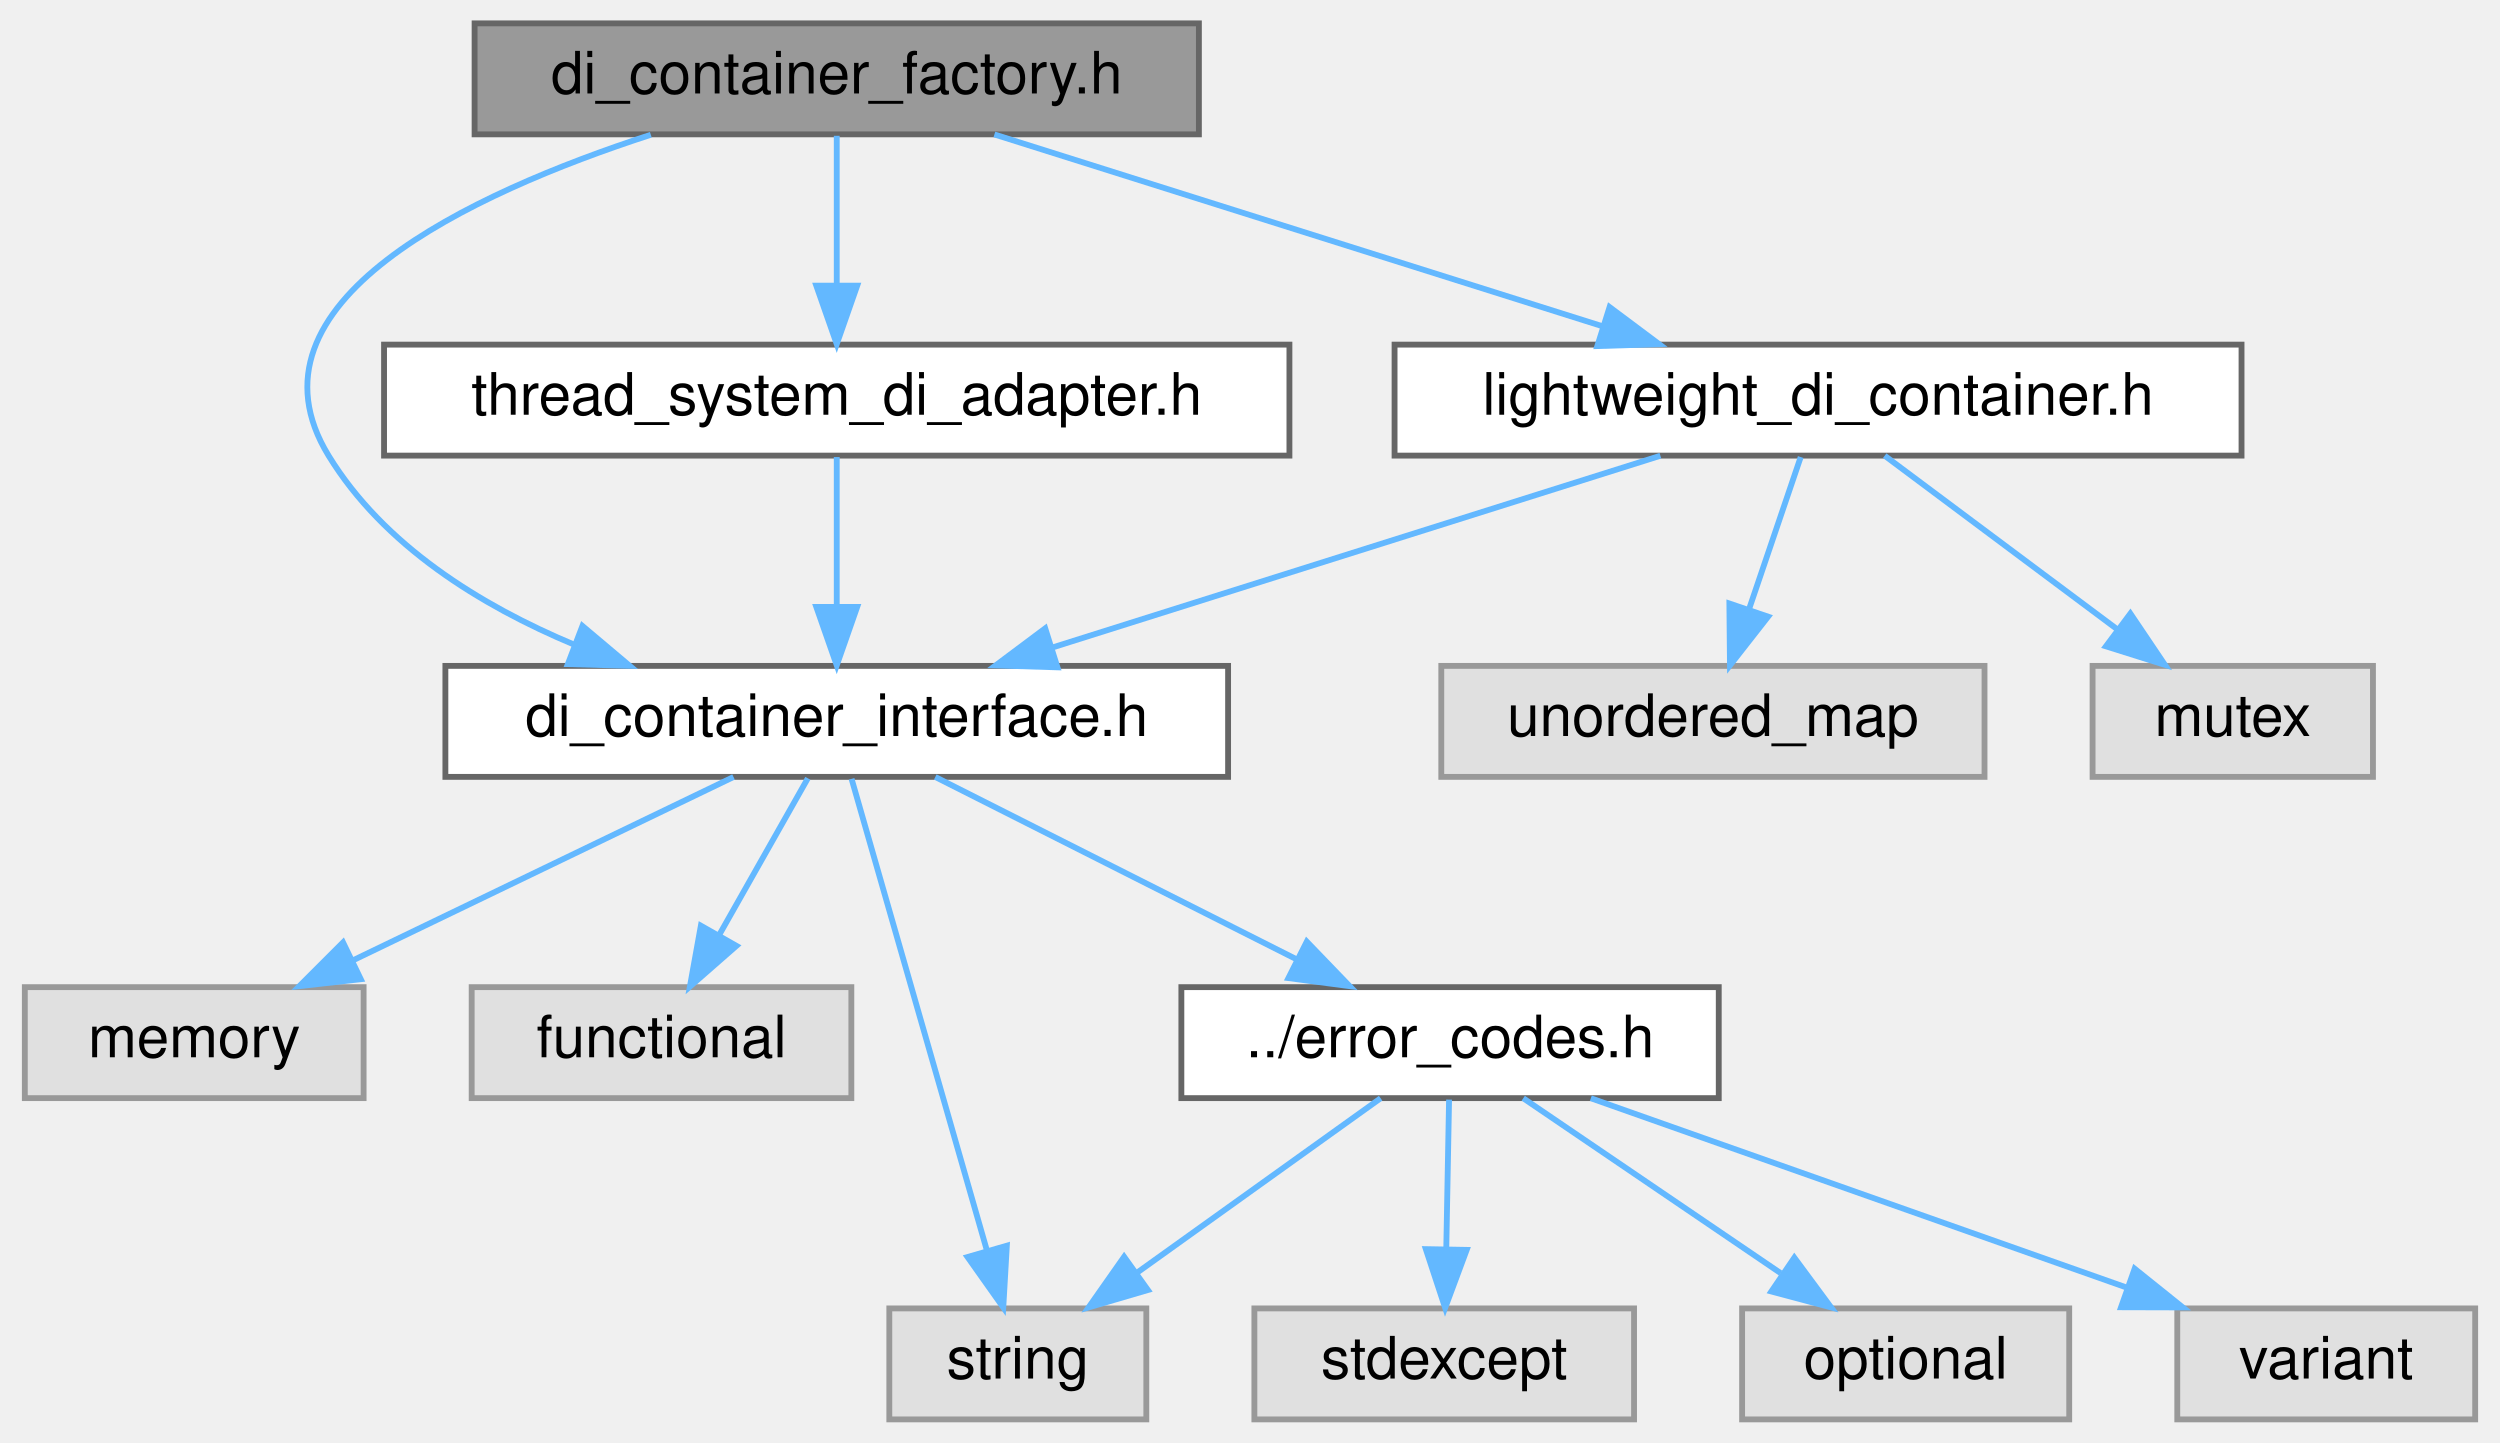
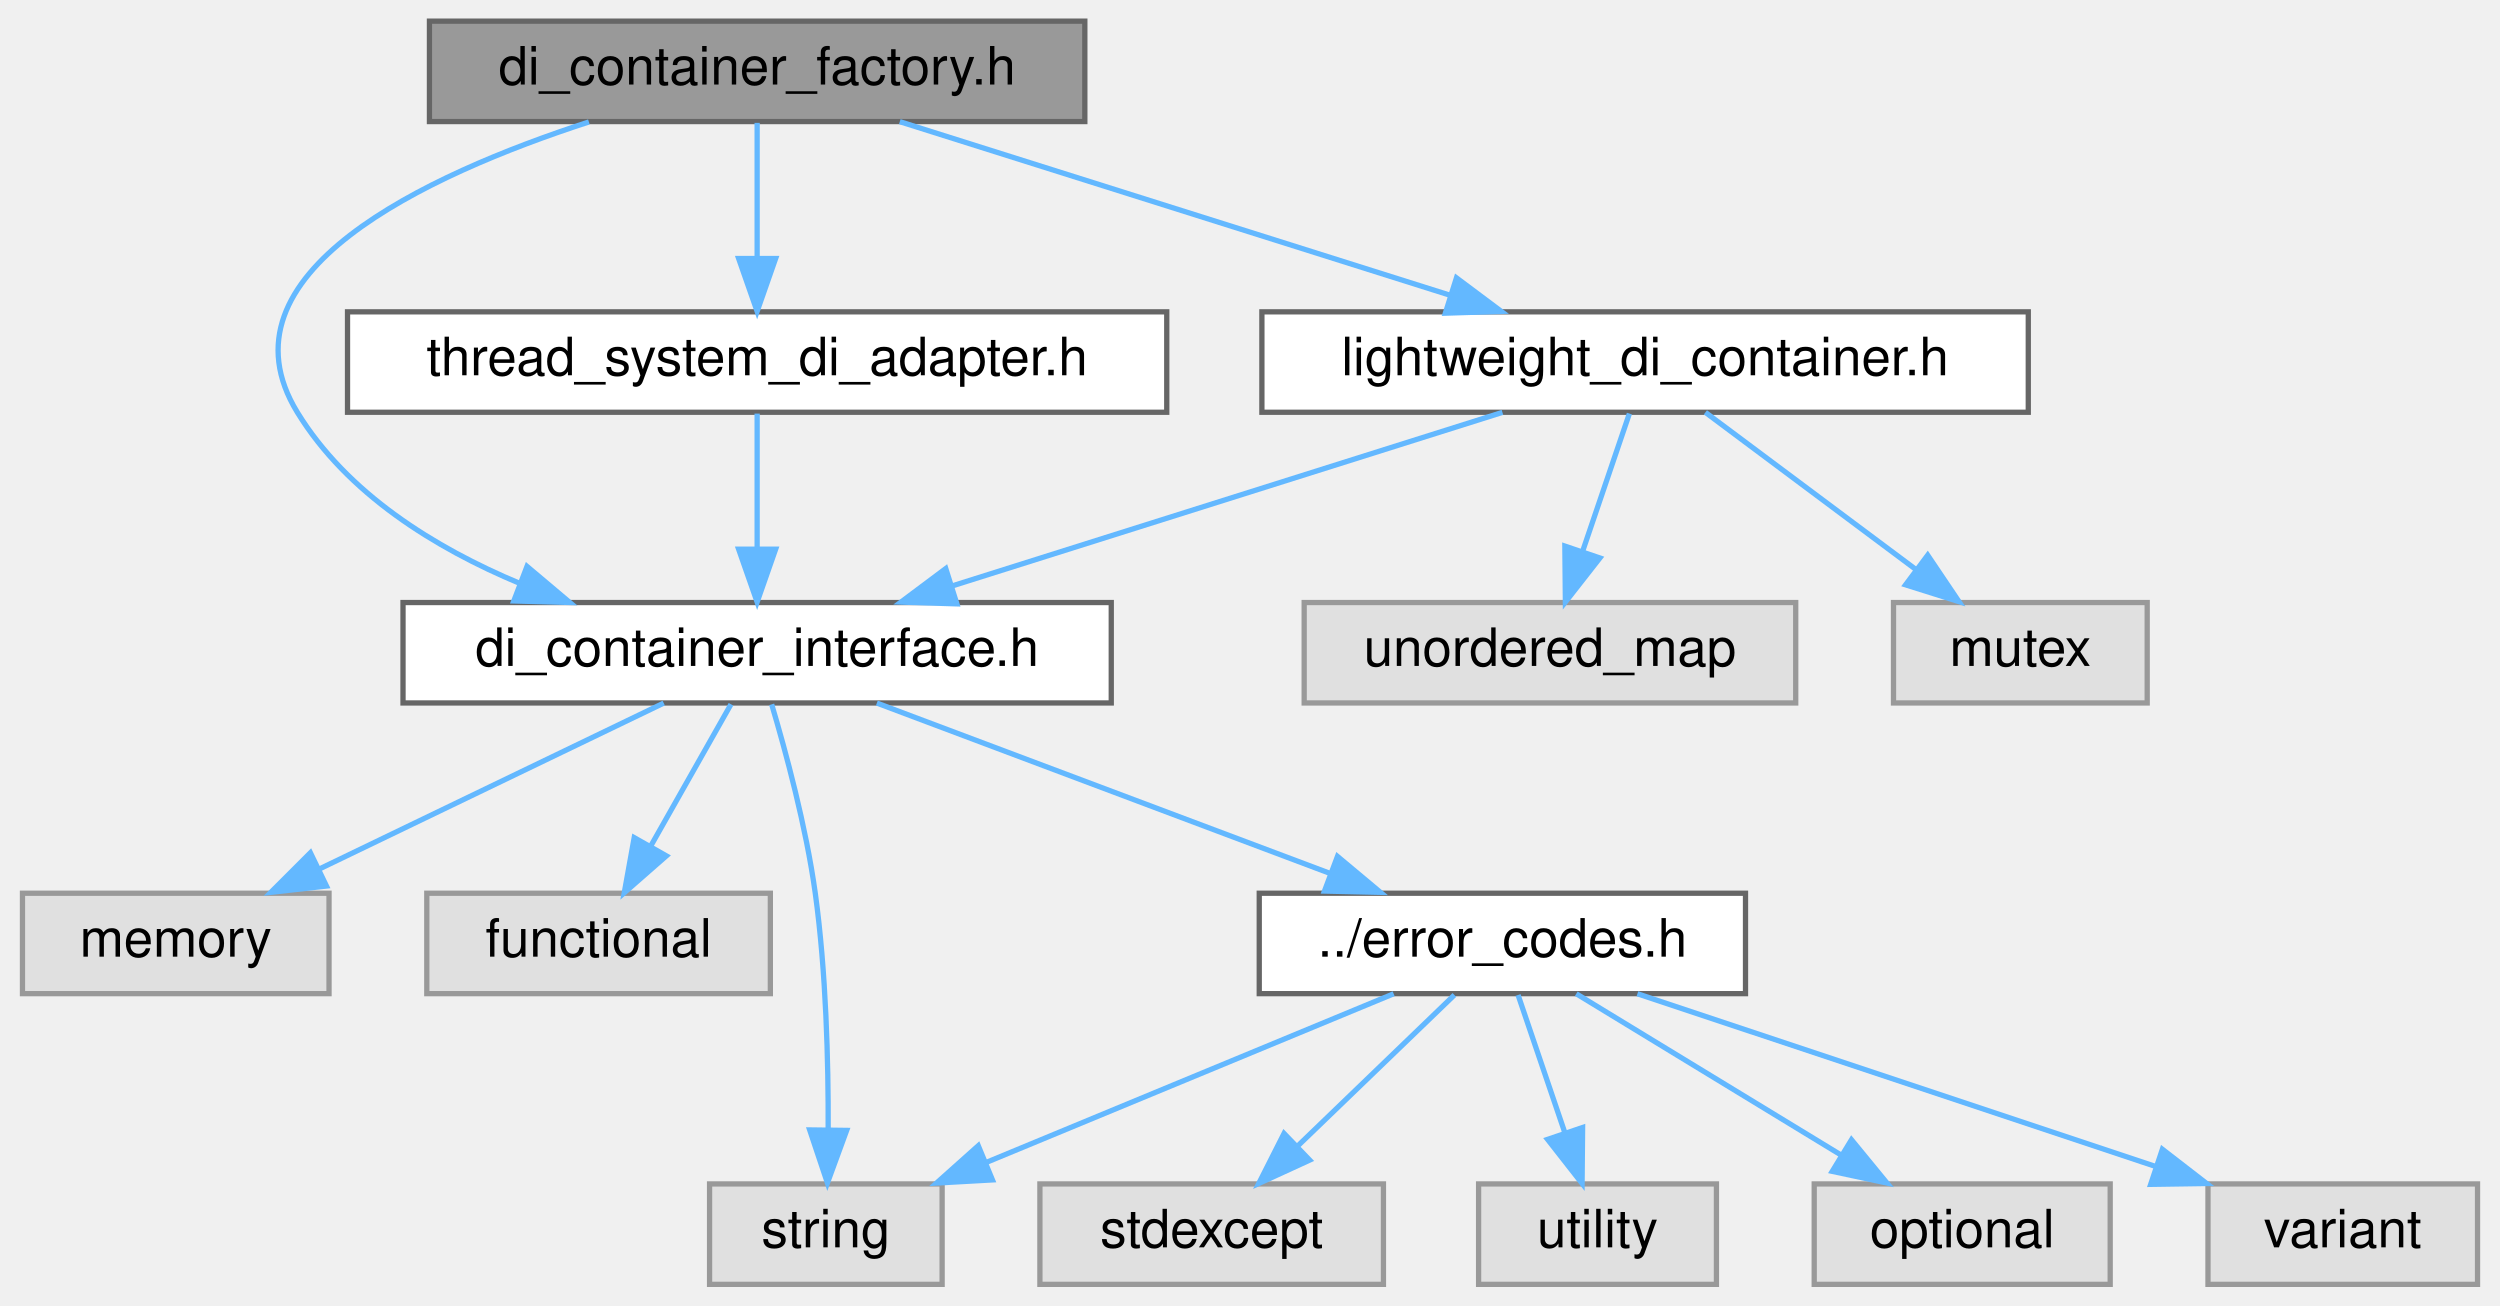
- <svg xmlns="http://www.w3.org/2000/svg" xmlns:xlink="http://www.w3.org/1999/xlink" width="428pt" height="247pt" viewBox="0.00 0.00 427.50 247.00">
+ <svg xmlns="http://www.w3.org/2000/svg" xmlns:xlink="http://www.w3.org/1999/xlink" width="473pt" height="247pt" viewBox="0.00 0.00 472.50 247.00">
  <g id="graph0" class="graph" transform="scale(1 1) rotate(0) translate(4 243)">
    <g id="Node000001" class="node">
      <g id="a_Node000001">
        <a xlink:title="Factory for creating appropriate DI containers.">
          <polygon fill="#999999" stroke="#666666" points="201,-239 77,-239 77,-220 201,-220 201,-239" />
          <text text-anchor="middle" x="139" y="-227" font-family="Helvetica,sans-Serif" font-size="10.00">di_container_factory.h</text>
        </a>
      </g>
    </g>
    <g id="Node000002" class="node">
      <g id="a_Node000002">
        <a xlink:href="di__container__interface_8h.html" target="_top" xlink:title="Abstract interface for dependency injection container.">
          <polygon fill="white" stroke="#666666" points="206,-129 72,-129 72,-110 206,-110 206,-129" />
          <text text-anchor="middle" x="139" y="-117" font-family="Helvetica,sans-Serif" font-size="10.00">di_container_interface.h</text>
        </a>
      </g>
    </g>
    <g id="edge1_Node000001_Node000002" class="edge">
      <g id="a_edge1_Node000001_Node000002">
        <a xlink:title=" ">
          <path fill="none" stroke="#63b8ff" d="M107.17,-219.93C76.2,-209.86 36,-191.16 52,-165 61.4,-149.64 77.96,-139.36 94.14,-132.6" />
          <polygon fill="#63b8ff" stroke="#63b8ff" points="95.46,-135.84 103.56,-129.01 92.96,-129.3 95.46,-135.84" />
        </a>
      </g>
    </g>
-     <g id="Node000010" class="node">
-       <g id="a_Node000010">
+     <g id="Node000011" class="node">
+       <g id="a_Node000011">
        <a xlink:href="lightweight__di__container_8h.html" target="_top" xlink:title="Lightweight dependency injection container implementation.">
          <polygon fill="white" stroke="#666666" points="379.5,-184 234.5,-184 234.5,-165 379.5,-165 379.5,-184" />
          <text text-anchor="middle" x="307" y="-172" font-family="Helvetica,sans-Serif" font-size="10.00">lightweight_di_container.h</text>
        </a>
      </g>
    </g>
-     <g id="edge10_Node000001_Node000010" class="edge">
-       <g id="a_edge10_Node000001_Node000010">
+     <g id="edge11_Node000001_Node000011" class="edge">
+       <g id="a_edge11_Node000001_Node000011">
        <a xlink:title=" ">
          <path fill="none" stroke="#63b8ff" d="M165.99,-219.98C194.2,-211.09 238.64,-197.07 270.08,-187.15" />
          <polygon fill="#63b8ff" stroke="#63b8ff" points="271.31,-190.43 279.8,-184.08 269.21,-183.75 271.31,-190.43" />
        </a>
      </g>
    </g>
-     <g id="Node000013" class="node">
-       <g id="a_Node000013">
+     <g id="Node000014" class="node">
+       <g id="a_Node000014">
        <a xlink:href="thread__system__di__adapter_8h.html" target="_top" xlink:title="Adapter for thread_system's service container.">
          <polygon fill="white" stroke="#666666" points="216.5,-184 61.5,-184 61.5,-165 216.5,-165 216.5,-184" />
          <text text-anchor="middle" x="139" y="-172" font-family="Helvetica,sans-Serif" font-size="10.00">thread_system_di_adapter.h</text>
        </a>
      </g>
    </g>
-     <g id="edge14_Node000001_Node000013" class="edge">
-       <g id="a_edge14_Node000001_Node000013">
+     <g id="edge15_Node000001_Node000014" class="edge">
+       <g id="a_edge15_Node000001_Node000014">
        <a xlink:title=" ">
          <path fill="none" stroke="#63b8ff" d="M139,-219.75C139,-212.8 139,-202.85 139,-194.13" />
          <polygon fill="#63b8ff" stroke="#63b8ff" points="142.5,-194.09 139,-184.09 135.5,-194.09 142.5,-194.09" />
        </a>
      </g>
    </g>
    <g id="Node000003" class="node">
      <g id="a_Node000003">
        <a xlink:title=" ">
          <polygon fill="#e0e0e0" stroke="#999999" points="58,-74 0,-74 0,-55 58,-55 58,-74" />
          <text text-anchor="middle" x="29" y="-62" font-family="Helvetica,sans-Serif" font-size="10.00">memory</text>
        </a>
      </g>
    </g>
    <g id="edge2_Node000002_Node000003" class="edge">
      <g id="a_edge2_Node000002_Node000003">
        <a xlink:title=" ">
          <path fill="none" stroke="#63b8ff" d="M121.33,-109.98C103.71,-101.5 76.42,-88.35 56.07,-78.54" />
          <polygon fill="#63b8ff" stroke="#63b8ff" points="57.52,-75.36 46.99,-74.17 54.48,-81.66 57.52,-75.36" />
        </a>
      </g>
    </g>
    <g id="Node000004" class="node">
      <g id="a_Node000004">
        <a xlink:title=" ">
          <polygon fill="#e0e0e0" stroke="#999999" points="141.5,-74 76.5,-74 76.5,-55 141.5,-55 141.5,-74" />
          <text text-anchor="middle" x="109" y="-62" font-family="Helvetica,sans-Serif" font-size="10.00">functional</text>
        </a>
      </g>
    </g>
    <g id="edge3_Node000002_Node000004" class="edge">
      <g id="a_edge3_Node000002_Node000004">
        <a xlink:title=" ">
          <path fill="none" stroke="#63b8ff" d="M134.05,-109.75C129.94,-102.49 123.97,-91.95 118.9,-82.98" />
          <polygon fill="#63b8ff" stroke="#63b8ff" points="121.83,-81.07 113.86,-74.09 115.74,-84.52 121.83,-81.07" />
        </a>
      </g>
    </g>
    <g id="Node000005" class="node">
      <g id="a_Node000005">
        <a xlink:title=" ">
-           <polygon fill="#e0e0e0" stroke="#999999" points="192,-19 148,-19 148,0 192,0 192,-19" />
-           <text text-anchor="middle" x="170" y="-7" font-family="Helvetica,sans-Serif" font-size="10.00">string</text>
+           <polygon fill="#e0e0e0" stroke="#999999" points="174,-19 130,-19 130,0 174,0 174,-19" />
+           <text text-anchor="middle" x="152" y="-7" font-family="Helvetica,sans-Serif" font-size="10.00">string</text>
        </a>
      </g>
    </g>
    <g id="edge4_Node000002_Node000005" class="edge">
      <g id="a_edge4_Node000002_Node000005">
        <a xlink:title=" ">
-           <path fill="none" stroke="#63b8ff" d="M141.54,-109.66C146.58,-92.09 157.96,-52.45 164.7,-28.95" />
-           <polygon fill="#63b8ff" stroke="#63b8ff" points="168.12,-29.74 167.51,-19.16 161.39,-27.8 168.12,-29.74" />
+           <path fill="none" stroke="#63b8ff" d="M141.75,-109.74C144.4,-100.84 148.26,-86.61 150,-74 152.05,-59.11 152.49,-42.08 152.44,-29.4" />
+           <polygon fill="#63b8ff" stroke="#63b8ff" points="155.94,-29.13 152.3,-19.18 148.94,-29.22 155.94,-29.13" />
        </a>
      </g>
    </g>
    <g id="Node000006" class="node">
      <g id="a_Node000006">
        <a xlink:href="error__codes_8h.html" target="_top" xlink:title=" ">
-           <polygon fill="white" stroke="#666666" points="290,-74 198,-74 198,-55 290,-55 290,-74" />
-           <text text-anchor="middle" x="244" y="-62" font-family="Helvetica,sans-Serif" font-size="10.00">../error_codes.h</text>
+           <polygon fill="white" stroke="#666666" points="326,-74 234,-74 234,-55 326,-55 326,-74" />
+           <text text-anchor="middle" x="280" y="-62" font-family="Helvetica,sans-Serif" font-size="10.00">../error_codes.h</text>
        </a>
      </g>
    </g>
    <g id="edge5_Node000002_Node000006" class="edge">
      <g id="a_edge5_Node000002_Node000006">
        <a xlink:title=" ">
-           <path fill="none" stroke="#63b8ff" d="M155.87,-109.98C172.61,-101.54 198.5,-88.47 217.89,-78.68" />
-           <polygon fill="#63b8ff" stroke="#63b8ff" points="219.47,-81.8 226.82,-74.17 216.32,-75.55 219.47,-81.8" />
+           <path fill="none" stroke="#63b8ff" d="M161.65,-109.98C184.85,-101.27 221.12,-87.63 247.4,-77.75" />
+           <polygon fill="#63b8ff" stroke="#63b8ff" points="248.8,-80.97 256.93,-74.17 246.34,-74.41 248.8,-80.97" />
        </a>
      </g>
    </g>
    <g id="edge6_Node000006_Node000005" class="edge">
      <g id="a_edge6_Node000006_Node000005">
        <a xlink:title=" ">
-           <path fill="none" stroke="#63b8ff" d="M232.11,-54.98C220.85,-46.92 203.71,-34.65 190.29,-25.03" />
-           <polygon fill="#63b8ff" stroke="#63b8ff" points="192.27,-22.15 182.11,-19.17 188.2,-27.84 192.27,-22.15" />
+           <path fill="none" stroke="#63b8ff" d="M259.43,-54.98C238.57,-46.34 206.03,-32.87 182.23,-23.02" />
+           <polygon fill="#63b8ff" stroke="#63b8ff" points="183.52,-19.76 172.94,-19.17 180.84,-26.23 183.52,-19.76" />
        </a>
      </g>
    </g>
    <g id="Node000007" class="node">
      <g id="a_Node000007">
        <a xlink:title=" ">
-           <polygon fill="#e0e0e0" stroke="#999999" points="275.5,-19 210.5,-19 210.5,0 275.5,0 275.5,-19" />
-           <text text-anchor="middle" x="243" y="-7" font-family="Helvetica,sans-Serif" font-size="10.00">stdexcept</text>
+           <polygon fill="#e0e0e0" stroke="#999999" points="257.5,-19 192.5,-19 192.5,0 257.5,0 257.5,-19" />
+           <text text-anchor="middle" x="225" y="-7" font-family="Helvetica,sans-Serif" font-size="10.00">stdexcept</text>
        </a>
      </g>
    </g>
    <g id="edge7_Node000006_Node000007" class="edge">
      <g id="a_edge7_Node000006_Node000007">
        <a xlink:title=" ">
-           <path fill="none" stroke="#63b8ff" d="M243.83,-54.75C243.7,-47.8 243.52,-37.85 243.35,-29.13" />
-           <polygon fill="#63b8ff" stroke="#63b8ff" points="246.85,-29.02 243.16,-19.09 239.85,-29.15 246.85,-29.02" />
+           <path fill="none" stroke="#63b8ff" d="M270.92,-54.75C262.91,-47.03 251.04,-35.6 241.38,-26.28" />
+           <polygon fill="#63b8ff" stroke="#63b8ff" points="243.54,-23.51 233.91,-19.09 238.69,-28.55 243.54,-23.51" />
        </a>
      </g>
    </g>
    <g id="Node000008" class="node">
      <g id="a_Node000008">
        <a xlink:title=" ">
-           <polygon fill="#e0e0e0" stroke="#999999" points="350,-19 294,-19 294,0 350,0 350,-19" />
-           <text text-anchor="middle" x="322" y="-7" font-family="Helvetica,sans-Serif" font-size="10.00">optional</text>
+           <polygon fill="#e0e0e0" stroke="#999999" points="320.5,-19 275.5,-19 275.5,0 320.5,0 320.5,-19" />
+           <text text-anchor="middle" x="298" y="-7" font-family="Helvetica,sans-Serif" font-size="10.00">utility</text>
        </a>
      </g>
    </g>
    <g id="edge8_Node000006_Node000008" class="edge">
      <g id="a_edge8_Node000006_Node000008">
        <a xlink:title=" ">
-           <path fill="none" stroke="#63b8ff" d="M256.53,-54.98C268.4,-46.92 286.46,-34.65 300.61,-25.03" />
-           <polygon fill="#63b8ff" stroke="#63b8ff" points="302.94,-27.69 309.24,-19.17 299,-21.9 302.94,-27.69" />
+           <path fill="none" stroke="#63b8ff" d="M282.97,-54.75C285.36,-47.72 288.79,-37.62 291.77,-28.84" />
+           <polygon fill="#63b8ff" stroke="#63b8ff" points="295.18,-29.68 295.08,-19.09 288.55,-27.43 295.18,-29.68" />
        </a>
      </g>
    </g>
    <g id="Node000009" class="node">
      <g id="a_Node000009">
        <a xlink:title=" ">
-           <polygon fill="#e0e0e0" stroke="#999999" points="419.5,-19 368.5,-19 368.5,0 419.5,0 419.5,-19" />
-           <text text-anchor="middle" x="394" y="-7" font-family="Helvetica,sans-Serif" font-size="10.00">variant</text>
+           <polygon fill="#e0e0e0" stroke="#999999" points="395,-19 339,-19 339,0 395,0 395,-19" />
+           <text text-anchor="middle" x="367" y="-7" font-family="Helvetica,sans-Serif" font-size="10.00">optional</text>
        </a>
      </g>
    </g>
    <g id="edge9_Node000006_Node000009" class="edge">
      <g id="a_edge9_Node000006_Node000009">
        <a xlink:title=" ">
-           <path fill="none" stroke="#63b8ff" d="M268.1,-54.98C292.88,-46.23 331.7,-32.51 359.69,-22.62" />
-           <polygon fill="#63b8ff" stroke="#63b8ff" points="361.2,-25.8 369.46,-19.17 358.87,-19.2 361.2,-25.8" />
-         </a>
-       </g>
-     </g>
-     <g id="edge11_Node000010_Node000002" class="edge">
-       <g id="a_edge11_Node000010_Node000002">
+           <path fill="none" stroke="#63b8ff" d="M293.98,-54.98C307.47,-46.77 328.13,-34.18 344.04,-24.49" />
+           <polygon fill="#63b8ff" stroke="#63b8ff" points="346.05,-27.36 352.77,-19.17 342.41,-21.38 346.05,-27.36" />
+         </a>
+       </g>
+     </g>
+     <g id="Node000010" class="node">
+       <g id="a_Node000010">
+         <a xlink:title=" ">
+           <polygon fill="#e0e0e0" stroke="#999999" points="464.5,-19 413.5,-19 413.5,0 464.5,0 464.5,-19" />
+           <text text-anchor="middle" x="439" y="-7" font-family="Helvetica,sans-Serif" font-size="10.00">variant</text>
+         </a>
+       </g>
+     </g>
+     <g id="edge10_Node000006_Node000010" class="edge">
+       <g id="a_edge10_Node000006_Node000010">
+         <a xlink:title=" ">
+           <path fill="none" stroke="#63b8ff" d="M305.55,-54.98C332.12,-46.13 373.94,-32.19 403.67,-22.28" />
+           <polygon fill="#63b8ff" stroke="#63b8ff" points="404.87,-25.56 413.25,-19.08 402.66,-18.92 404.87,-25.56" />
+         </a>
+       </g>
+     </g>
+     <g id="edge12_Node000011_Node000002" class="edge">
+       <g id="a_edge12_Node000011_Node000002">
        <a xlink:title=" ">
          <path fill="none" stroke="#63b8ff" d="M280.01,-164.98C251.8,-156.09 207.36,-142.07 175.92,-132.15" />
          <polygon fill="#63b8ff" stroke="#63b8ff" points="176.79,-128.75 166.2,-129.08 174.69,-135.43 176.79,-128.75" />
        </a>
      </g>
    </g>
-     <g id="Node000011" class="node">
-       <g id="a_Node000011">
+     <g id="Node000012" class="node">
+       <g id="a_Node000012">
        <a xlink:title=" ">
          <polygon fill="#e0e0e0" stroke="#999999" points="335.5,-129 242.5,-129 242.5,-110 335.5,-110 335.5,-129" />
          <text text-anchor="middle" x="289" y="-117" font-family="Helvetica,sans-Serif" font-size="10.00">unordered_map</text>
        </a>
      </g>
    </g>
-     <g id="edge12_Node000010_Node000011" class="edge">
-       <g id="a_edge12_Node000010_Node000011">
+     <g id="edge13_Node000011_Node000012" class="edge">
+       <g id="a_edge13_Node000011_Node000012">
        <a xlink:title=" ">
          <path fill="none" stroke="#63b8ff" d="M304.03,-164.75C301.64,-157.72 298.21,-147.62 295.23,-138.84" />
          <polygon fill="#63b8ff" stroke="#63b8ff" points="298.45,-137.43 291.92,-129.09 291.82,-139.68 298.45,-137.43" />
        </a>
      </g>
    </g>
-     <g id="Node000012" class="node">
-       <g id="a_Node000012">
+     <g id="Node000013" class="node">
+       <g id="a_Node000013">
        <a xlink:title=" ">
          <polygon fill="#e0e0e0" stroke="#999999" points="402,-129 354,-129 354,-110 402,-110 402,-129" />
          <text text-anchor="middle" x="378" y="-117" font-family="Helvetica,sans-Serif" font-size="10.00">mutex</text>
        </a>
      </g>
    </g>
-     <g id="edge13_Node000010_Node000012" class="edge">
-       <g id="a_edge13_Node000010_Node000012">
+     <g id="edge14_Node000011_Node000013" class="edge">
+       <g id="a_edge14_Node000011_Node000013">
        <a xlink:title=" ">
          <path fill="none" stroke="#63b8ff" d="M318.41,-164.98C329.11,-157 345.34,-144.88 358.16,-135.31" />
          <polygon fill="#63b8ff" stroke="#63b8ff" points="360.47,-137.96 366.39,-129.17 356.28,-132.35 360.47,-137.96" />
        </a>
      </g>
    </g>
-     <g id="edge15_Node000013_Node000002" class="edge">
-       <g id="a_edge15_Node000013_Node000002">
+     <g id="edge16_Node000014_Node000002" class="edge">
+       <g id="a_edge16_Node000014_Node000002">
        <a xlink:title=" ">
          <path fill="none" stroke="#63b8ff" d="M139,-164.75C139,-157.8 139,-147.85 139,-139.13" />
          <polygon fill="#63b8ff" stroke="#63b8ff" points="142.5,-139.09 139,-129.09 135.5,-139.09 142.5,-139.09" />
        </a>
      </g>
    </g>
  </g>
</svg>
